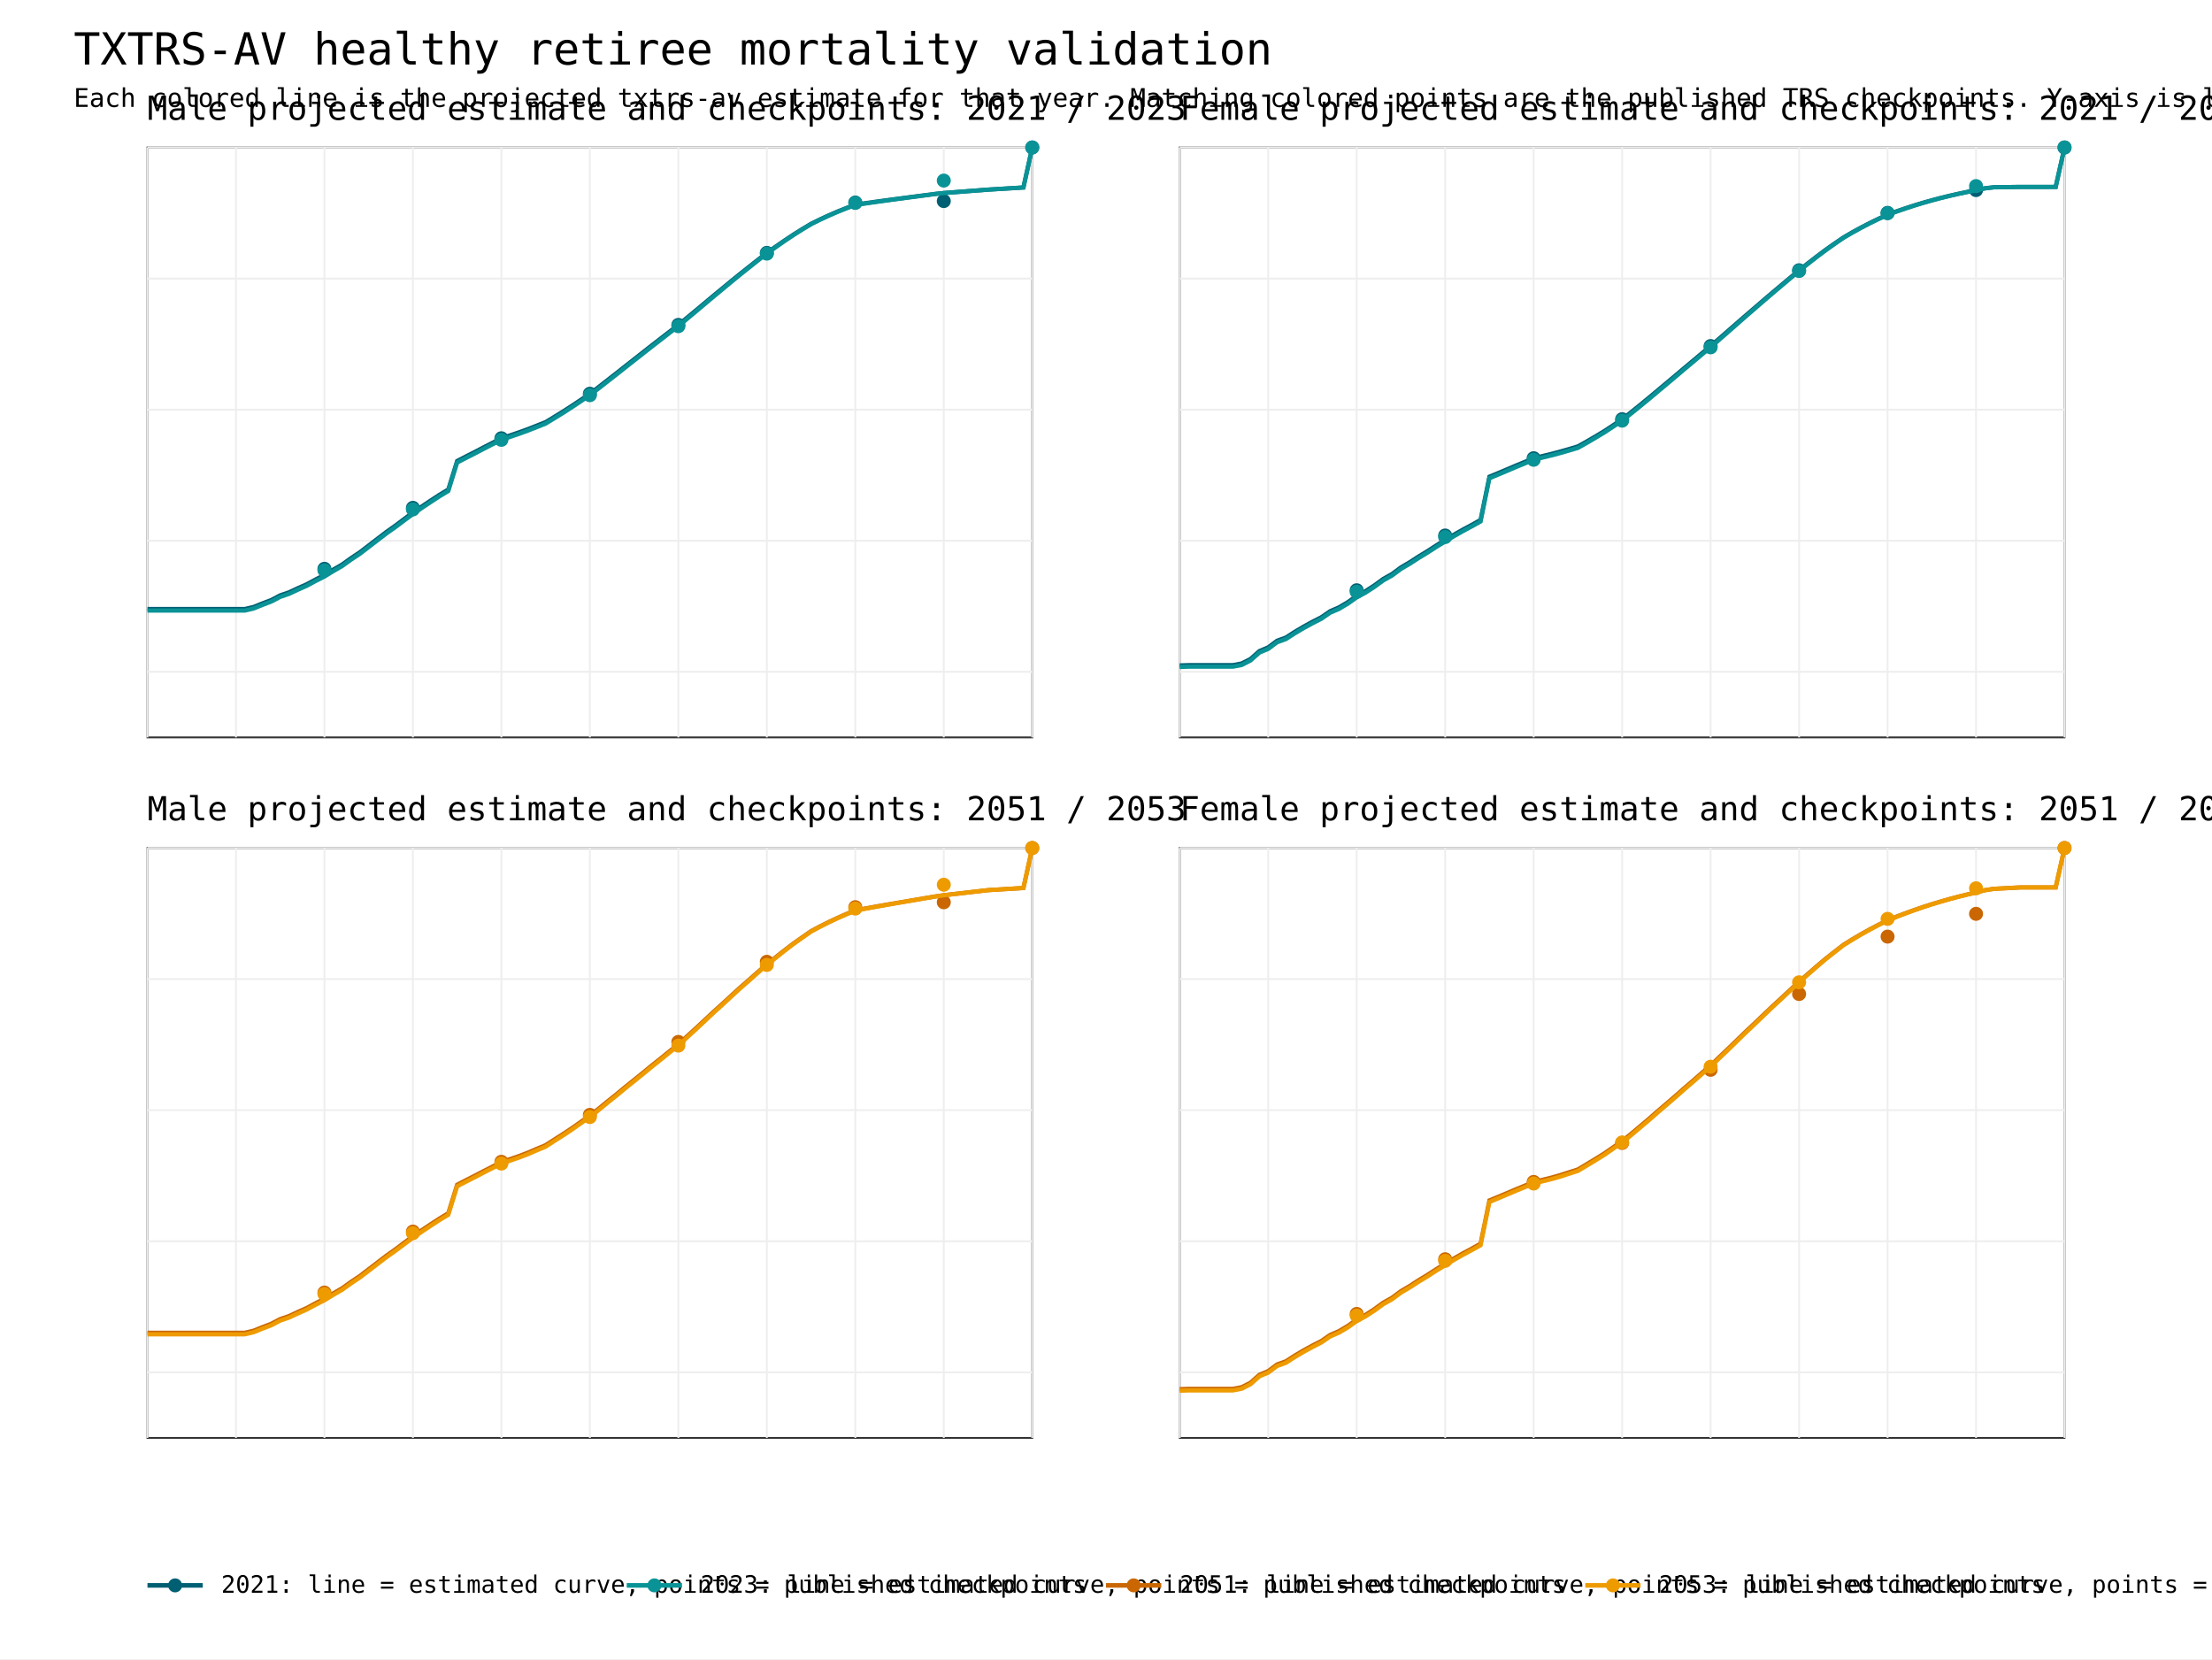
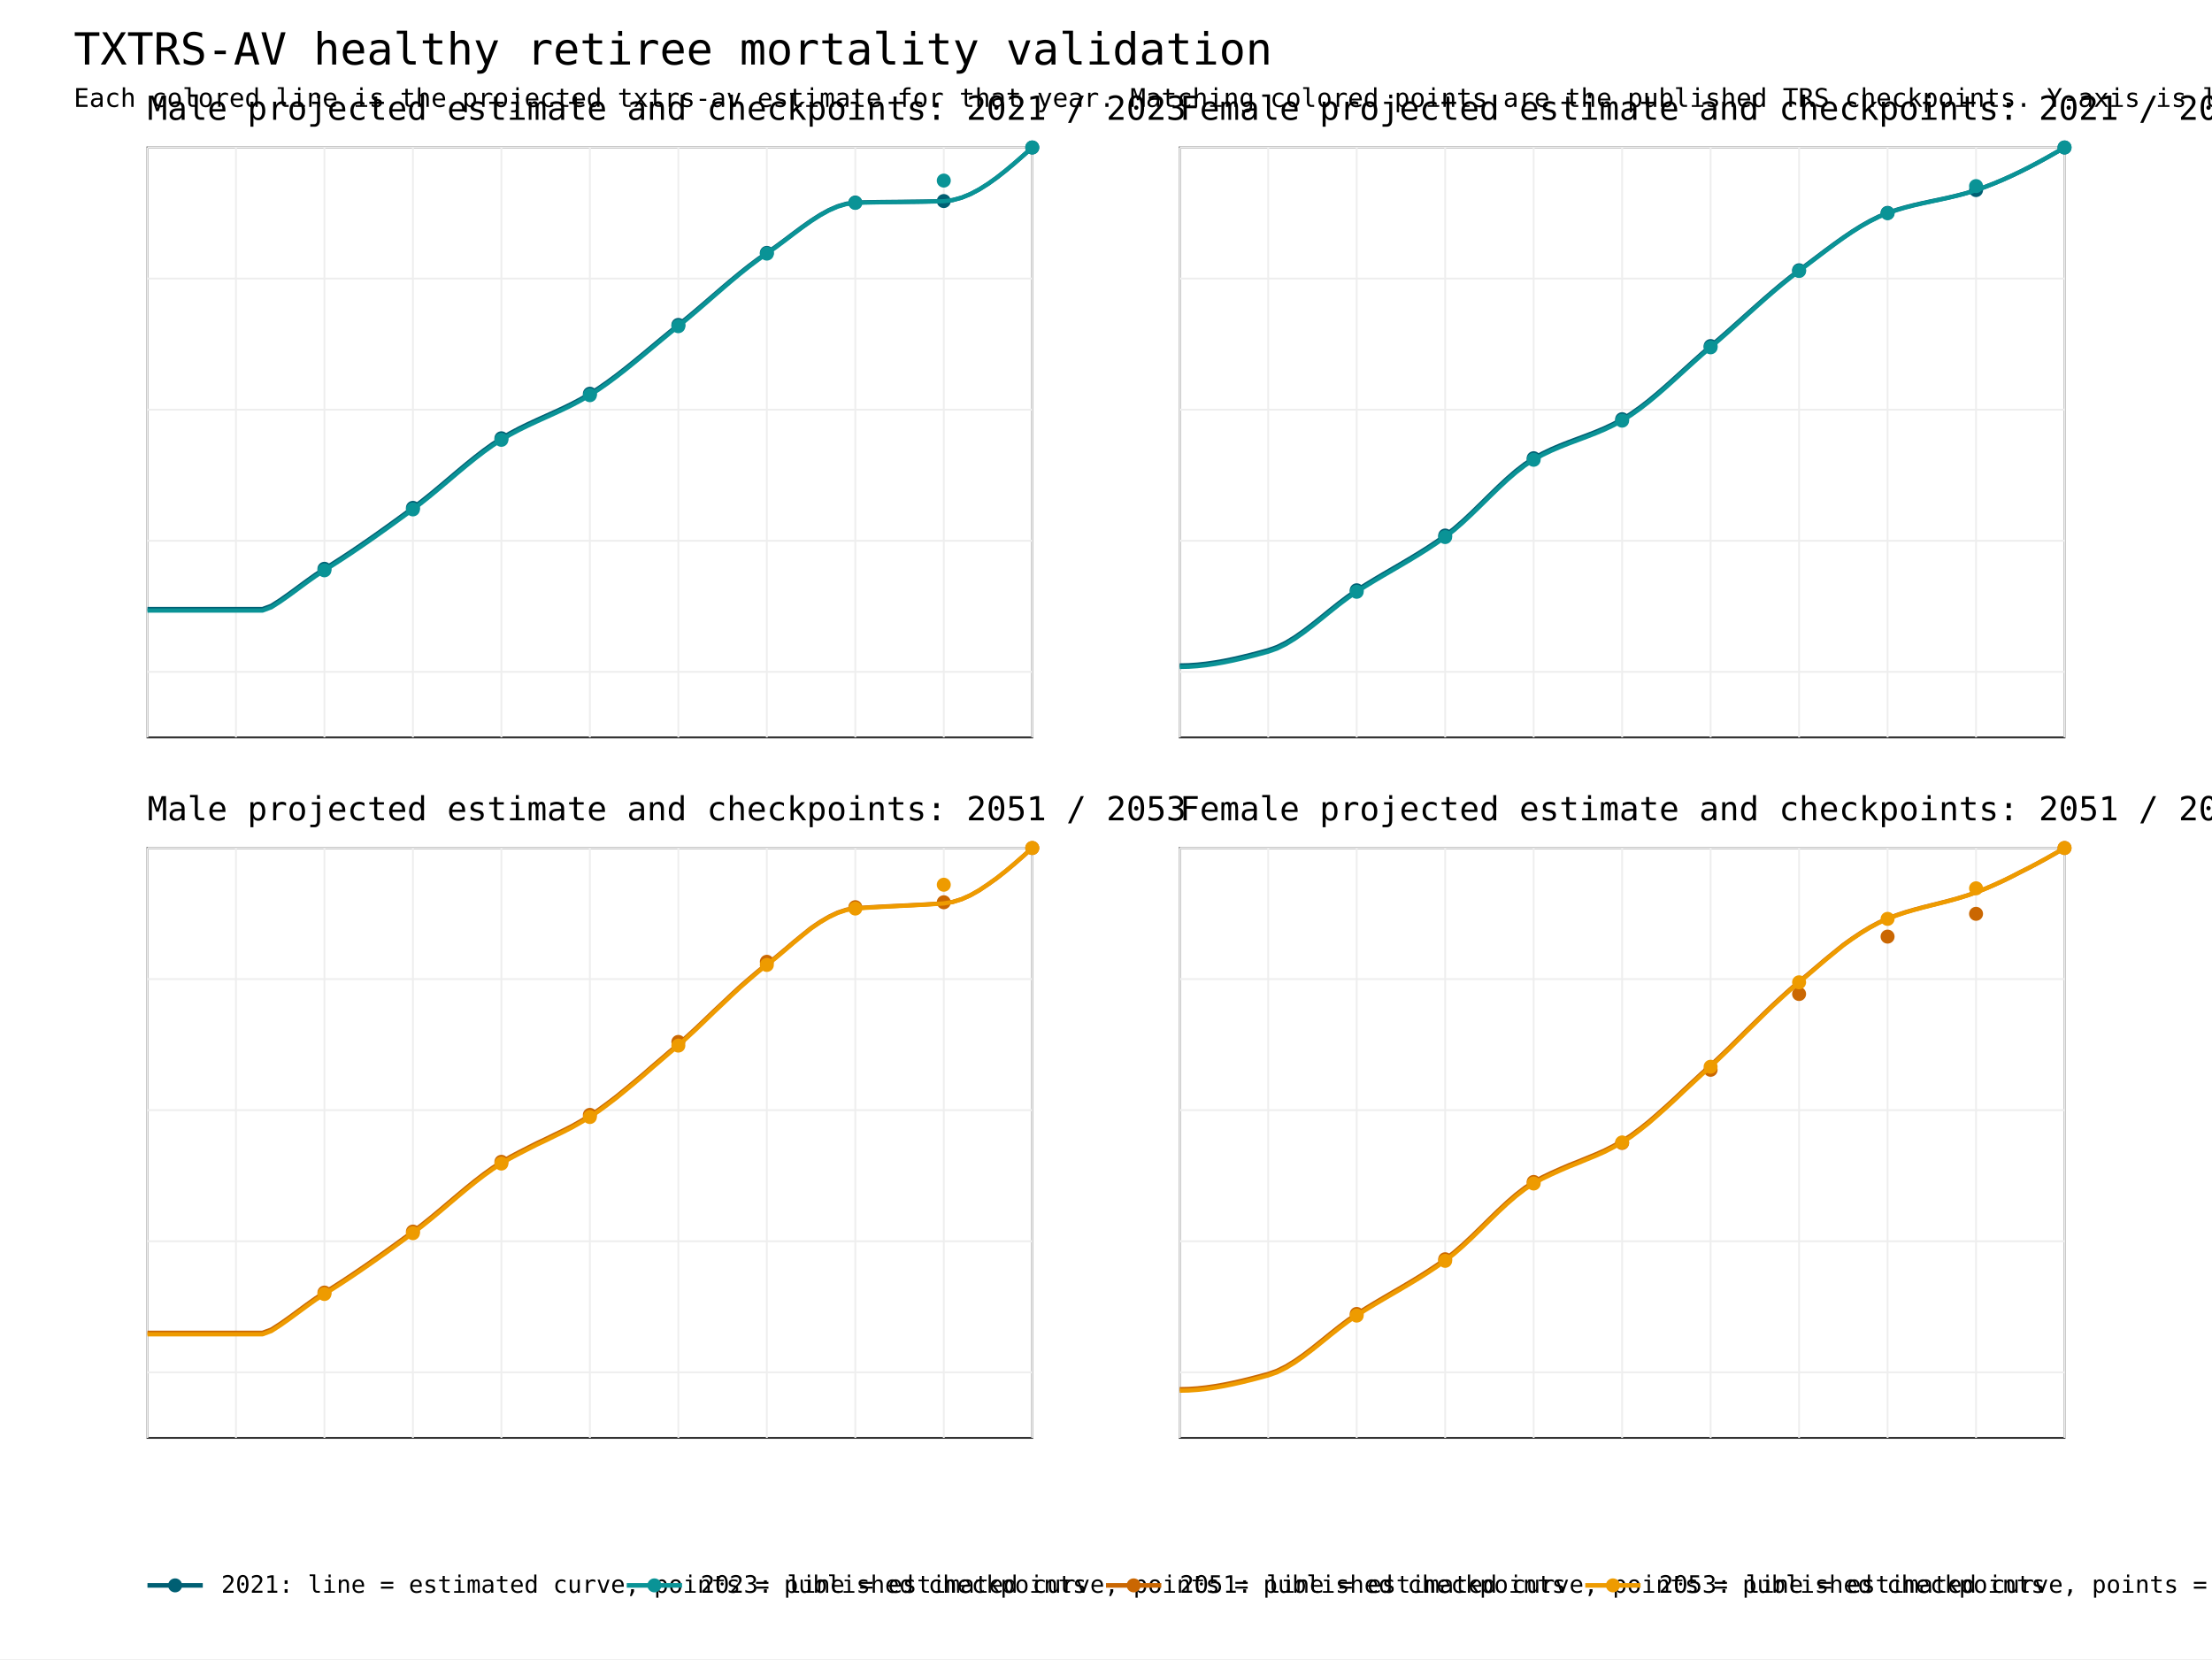
<svg xmlns="http://www.w3.org/2000/svg" width="1200" height="900" viewBox="0 0 1200 900">
  <rect x="0" y="0" width="1200" height="900" fill="white" />
  <text x="40" y="35" font-size="24" font-family="monospace">TXTRS-AV healthy retiree mortality validation</text>
  <text x="40" y="58" font-size="14" font-family="monospace">Each colored line is the projected txtrs-av estimate for that year. Matching colored points are the published TRS checkpoints. Y-axis is log10(qx).</text>
  <rect x="80" y="80" width="480" height="320" fill="none" stroke="#333" stroke-width="1" />
  <text x="80" y="65" font-size="18" font-family="monospace">Male projected estimate and checkpoints: 2021 / 2023</text>
  <line x1="80.00" y1="80" x2="80.00" y2="400" stroke="#eee" stroke-width="1" />
  <line x1="128.00" y1="80" x2="128.00" y2="400" stroke="#eee" stroke-width="1" />
  <line x1="176.00" y1="80" x2="176.00" y2="400" stroke="#eee" stroke-width="1" />
  <line x1="224.00" y1="80" x2="224.00" y2="400" stroke="#eee" stroke-width="1" />
  <line x1="272.00" y1="80" x2="272.00" y2="400" stroke="#eee" stroke-width="1" />
  <line x1="320.00" y1="80" x2="320.00" y2="400" stroke="#eee" stroke-width="1" />
  <line x1="368.00" y1="80" x2="368.00" y2="400" stroke="#eee" stroke-width="1" />
  <line x1="416.00" y1="80" x2="416.00" y2="400" stroke="#eee" stroke-width="1" />
  <line x1="464.00" y1="80" x2="464.00" y2="400" stroke="#eee" stroke-width="1" />
  <line x1="512.00" y1="80" x2="512.00" y2="400" stroke="#eee" stroke-width="1" />
  <line x1="560.00" y1="80" x2="560.00" y2="400" stroke="#eee" stroke-width="1" />
  <line x1="80" y1="364.44" x2="560" y2="364.44" stroke="#eee" stroke-width="1" />
  <line x1="80" y1="293.33" x2="560" y2="293.33" stroke="#eee" stroke-width="1" />
  <line x1="80" y1="222.22" x2="560" y2="222.22" stroke="#eee" stroke-width="1" />
  <line x1="80" y1="151.11" x2="560" y2="151.11" stroke="#eee" stroke-width="1" />
  <line x1="80" y1="80.00" x2="560" y2="80.00" stroke="#eee" stroke-width="1" />
-   <polyline fill="none" stroke="#005f73" stroke-width="2.3" points="80.00,330.37 84.80,330.37 89.60,330.37 94.40,330.37 99.20,330.37 104.00,330.37 108.80,330.37 113.60,330.37 118.40,330.37 123.20,330.37 128.00,330.37 132.80,330.37 137.60,329.24 142.40,327.30 147.20,325.47 152.00,322.95 156.80,321.31 161.60,319.06 166.40,316.94 171.20,314.35 176.00,311.93 180.80,308.99 185.60,306.23 190.40,302.78 195.20,299.59 200.00,295.92 204.80,292.24 209.60,288.57 214.40,285.18 219.20,281.57 224.00,278.03 228.80,274.74 233.60,271.54 238.40,268.42 243.20,265.52 248.00,250.07 252.80,247.59 257.60,245.16 262.40,242.64 267.20,240.19 272.00,237.75 276.80,236.14 281.60,234.50 286.40,232.76 291.20,230.88 296.00,228.98 300.80,226.07 305.60,223.12 310.40,220.03 315.20,216.83 320.00,213.59 324.80,209.91 329.60,206.17 334.40,202.43 339.20,198.64 344.00,194.88 348.80,191.11 353.60,187.35 358.40,183.64 363.20,179.93 368.00,176.26 372.80,172.27 377.60,168.30 382.40,164.28 387.20,160.27 392.00,156.32 396.80,152.37 401.60,148.47 406.40,144.67 411.20,140.89 416.00,137.18 420.80,133.77 425.60,130.45 430.40,127.26 435.20,124.27 440.00,121.39 444.80,119.02 449.60,116.80 454.40,114.73 459.20,112.81 464.00,111.03 468.80,110.32 473.60,109.63 478.40,108.97 483.20,108.32 488.00,107.69 492.80,107.06 497.60,106.44 502.40,105.82 507.20,105.19 512.00,104.68 516.80,104.32 521.60,103.96 526.40,103.59 531.20,103.23 536.00,102.87 540.80,102.58 545.60,102.29 550.40,101.99 555.20,101.70 560.00,80.00" />
+   <polyline fill="none" stroke="#005f73" stroke-width="2.3" points="80.00,330.37 84.80,330.37 89.60,330.37 94.40,330.37 99.20,330.37 104.00,330.37 108.80,330.37 113.60,330.37 118.40,330.37 123.20,330.37 128.00,330.37 132.80,330.37 137.60,330.37 142.40,330.37 147.20,328.60 152.00,325.52 156.80,322.15 161.60,318.62 166.40,315.09 171.20,311.68 176.00,308.55 180.80,305.55 185.60,302.47 190.40,299.30 195.20,296.05 200.00,292.74 204.80,289.37 209.60,285.96 214.40,282.50 219.20,279.01 224.00,275.49 228.80,271.84 233.60,268.00 238.40,264.01 243.20,259.96 248.00,255.90 252.80,251.89 257.60,248.01 262.40,244.31 267.20,240.87 272.00,237.75 276.80,234.95 281.60,232.40 286.40,230.05 291.20,227.82 296.00,225.65 300.80,223.49 305.60,221.27 310.40,218.92 315.20,216.38 320.00,213.59 324.80,210.52 329.60,207.18 334.40,203.62 339.20,199.90 344.00,196.04 348.80,192.09 353.60,188.09 358.40,184.09 363.20,180.14 368.00,176.26 372.80,172.36 377.60,168.34 382.40,164.23 387.20,160.09 392.00,155.97 396.80,151.90 401.60,147.94 406.40,144.14 411.20,140.54 416.00,137.18 420.80,133.83 425.60,130.28 430.40,126.66 435.20,123.09 440.00,119.71 444.80,116.63 449.60,113.98 454.40,111.89 459.20,110.48 464.00,109.88 468.80,109.74 473.60,109.64 478.40,109.57 483.20,109.52 488.00,109.48 492.80,109.43 497.60,109.38 502.40,109.31 507.20,109.21 512.00,109.07 516.80,108.52 521.60,107.23 526.40,105.29 531.20,102.76 536.00,99.74 540.80,96.31 545.60,92.53 550.40,88.50 555.20,84.30 560.00,80.00" />
  <circle cx="176.00" cy="308.55" r="3.8" fill="#005f73" />
  <circle cx="224.00" cy="275.49" r="3.8" fill="#005f73" />
  <circle cx="272.00" cy="237.75" r="3.8" fill="#005f73" />
  <circle cx="320.00" cy="213.59" r="3.8" fill="#005f73" />
  <circle cx="368.00" cy="176.26" r="3.8" fill="#005f73" />
  <circle cx="416.00" cy="137.18" r="3.8" fill="#005f73" />
  <circle cx="464.00" cy="109.88" r="3.8" fill="#005f73" />
  <circle cx="512.00" cy="109.07" r="3.8" fill="#005f73" />
  <circle cx="560.00" cy="80.00" r="3.8" fill="#005f73" />
-   <polyline fill="none" stroke="#0a9396" stroke-width="2.3" points="80.00,331.21 84.80,331.21 89.60,331.21 94.40,331.21 99.20,331.21 104.00,331.21 108.80,331.21 113.60,331.21 118.40,331.21 123.20,331.21 128.00,331.21 132.80,331.21 137.60,330.08 142.40,328.14 147.20,326.31 152.00,323.79 156.80,322.15 161.60,319.90 166.40,317.78 171.20,315.19 176.00,312.77 180.80,309.83 185.60,307.07 190.40,303.62 195.20,300.43 200.00,296.76 204.80,293.08 209.60,289.40 214.40,286.02 219.20,282.41 224.00,278.87 228.80,275.58 233.60,272.38 238.40,269.25 243.20,266.36 248.00,250.91 252.80,248.43 257.60,246.00 262.40,243.48 267.20,241.03 272.00,238.59 276.80,236.98 281.60,235.34 286.40,233.59 291.20,231.70 296.00,229.79 300.80,226.87 305.60,223.92 310.40,220.82 315.20,217.61 320.00,214.37 324.80,210.68 329.60,206.92 334.40,203.18 339.20,199.38 344.00,195.60 348.80,191.83 353.60,188.06 358.40,184.34 363.20,180.62 368.00,176.95 372.80,172.92 377.60,168.92 382.40,164.88 387.20,160.84 392.00,156.86 396.80,152.88 401.60,148.95 406.40,145.12 411.20,141.31 416.00,137.57 420.80,134.14 425.60,130.78 430.40,127.57 435.20,124.54 440.00,121.64 444.80,119.25 449.60,117.02 454.40,114.94 459.20,113.01 464.00,111.21 468.80,110.49 473.60,109.80 478.40,109.12 483.20,108.46 488.00,107.81 492.80,107.17 497.60,106.54 502.40,105.90 507.20,105.26 512.00,104.74 516.80,104.37 521.60,103.99 526.40,103.62 531.20,103.25 536.00,102.87 540.80,102.58 545.60,102.29 550.40,101.99 555.20,101.70 560.00,80.00" />
+   <polyline fill="none" stroke="#0a9396" stroke-width="2.3" points="80.00,331.21 84.80,331.21 89.60,331.21 94.40,331.21 99.20,331.21 104.00,331.21 108.80,331.21 113.60,331.21 118.40,331.21 123.20,331.21 128.00,331.21 132.80,331.21 137.60,331.21 142.40,331.21 147.20,329.44 152.00,326.36 156.80,322.99 161.60,319.46 166.40,315.92 171.20,312.52 176.00,309.39 180.80,306.39 185.60,303.31 190.40,300.14 195.20,296.89 200.00,293.58 204.80,290.21 209.60,286.80 214.40,283.34 219.20,279.85 224.00,276.33 228.80,272.68 233.60,268.84 238.40,264.85 243.20,260.80 248.00,256.73 252.80,252.73 257.60,248.85 262.40,245.15 267.20,241.71 272.00,238.59 276.80,235.79 281.60,233.24 286.40,230.88 291.20,228.64 296.00,226.47 300.80,224.29 305.60,222.06 310.40,219.71 315.20,217.16 320.00,214.37 324.80,211.28 329.60,207.93 334.40,204.37 339.20,200.63 344.00,196.76 348.80,192.81 353.60,188.80 358.40,184.80 363.20,180.83 368.00,176.95 372.80,173.02 377.60,168.97 382.40,164.83 387.20,160.66 392.00,156.51 396.80,152.41 401.60,148.42 406.40,144.59 411.20,140.96 416.00,137.57 420.80,134.19 425.60,130.61 430.40,126.96 435.20,123.37 440.00,119.95 444.80,116.86 449.60,114.20 454.40,112.10 459.20,110.68 464.00,110.06 468.80,109.91 473.60,109.80 478.40,109.72 483.20,109.66 488.00,109.60 492.80,109.54 497.60,109.48 502.40,109.39 507.20,109.28 512.00,109.14 516.80,108.57 521.60,107.27 526.40,105.31 531.20,102.78 536.00,99.74 540.80,96.31 545.60,92.53 550.40,88.50 555.20,84.30 560.00,80.00" />
  <circle cx="176.00" cy="309.37" r="3.8" fill="#0a9396" />
  <circle cx="224.00" cy="276.33" r="3.8" fill="#0a9396" />
  <circle cx="272.00" cy="238.59" r="3.8" fill="#0a9396" />
  <circle cx="320.00" cy="214.37" r="3.8" fill="#0a9396" />
  <circle cx="368.00" cy="176.95" r="3.8" fill="#0a9396" />
  <circle cx="416.00" cy="137.57" r="3.8" fill="#0a9396" />
  <circle cx="464.00" cy="110.06" r="3.8" fill="#0a9396" />
  <circle cx="512.00" cy="97.96" r="3.8" fill="#0a9396" />
  <circle cx="560.00" cy="80.00" r="3.8" fill="#0a9396" />
  <rect x="80" y="460" width="480" height="320" fill="none" stroke="#333" stroke-width="1" />
  <text x="80" y="445" font-size="18" font-family="monospace">Male projected estimate and checkpoints: 2051 / 2053</text>
  <line x1="80.00" y1="460" x2="80.00" y2="780" stroke="#eee" stroke-width="1" />
  <line x1="128.00" y1="460" x2="128.00" y2="780" stroke="#eee" stroke-width="1" />
  <line x1="176.00" y1="460" x2="176.00" y2="780" stroke="#eee" stroke-width="1" />
  <line x1="224.00" y1="460" x2="224.00" y2="780" stroke="#eee" stroke-width="1" />
  <line x1="272.00" y1="460" x2="272.00" y2="780" stroke="#eee" stroke-width="1" />
  <line x1="320.00" y1="460" x2="320.00" y2="780" stroke="#eee" stroke-width="1" />
  <line x1="368.00" y1="460" x2="368.00" y2="780" stroke="#eee" stroke-width="1" />
  <line x1="416.00" y1="460" x2="416.00" y2="780" stroke="#eee" stroke-width="1" />
  <line x1="464.00" y1="460" x2="464.00" y2="780" stroke="#eee" stroke-width="1" />
  <line x1="512.00" y1="460" x2="512.00" y2="780" stroke="#eee" stroke-width="1" />
  <line x1="560.00" y1="460" x2="560.00" y2="780" stroke="#eee" stroke-width="1" />
  <line x1="80" y1="744.44" x2="560" y2="744.44" stroke="#eee" stroke-width="1" />
  <line x1="80" y1="673.33" x2="560" y2="673.33" stroke="#eee" stroke-width="1" />
  <line x1="80" y1="602.22" x2="560" y2="602.22" stroke="#eee" stroke-width="1" />
  <line x1="80" y1="531.11" x2="560" y2="531.11" stroke="#eee" stroke-width="1" />
  <line x1="80" y1="460.00" x2="560" y2="460.00" stroke="#eee" stroke-width="1" />
-   <polyline fill="none" stroke="#ca6702" stroke-width="2.3" points="80.00,722.97 84.80,722.97 89.60,722.97 94.40,722.97 99.20,722.97 104.00,722.97 108.80,722.97 113.60,722.97 118.40,722.97 123.20,722.97 128.00,722.97 132.80,722.97 137.60,721.83 142.40,719.90 147.20,718.06 152.00,715.54 156.80,713.90 161.60,711.65 166.40,709.53 171.20,706.94 176.00,704.52 180.80,701.58 185.60,698.82 190.40,695.37 195.20,692.18 200.00,688.51 204.80,684.83 209.60,681.16 214.40,677.77 219.20,674.17 224.00,670.62 228.80,667.33 233.60,664.13 238.40,661.01 243.20,658.11 248.00,642.67 252.80,640.18 257.60,637.75 262.40,635.24 267.20,632.79 272.00,630.34 276.80,628.74 281.60,627.10 286.40,625.26 291.20,623.19 296.00,621.19 300.80,618.10 305.60,615.06 310.40,611.87 315.20,608.49 320.00,605.15 324.80,601.38 329.60,597.45 334.40,593.62 339.20,589.64 344.00,585.78 348.80,581.92 353.60,577.97 358.40,574.17 363.20,570.27 368.00,566.51 372.80,562.05 377.60,557.70 382.40,553.22 387.20,548.74 392.00,544.42 396.80,540.00 401.60,535.63 406.40,531.45 411.20,527.21 416.00,523.04 420.80,519.25 425.60,515.46 430.40,511.81 435.20,508.44 440.00,505.10 444.80,502.54 449.60,500.14 454.40,497.89 459.20,495.78 464.00,493.81 468.80,492.92 473.60,492.05 478.40,491.19 483.20,490.36 488.00,489.54 492.80,488.73 497.60,487.92 502.40,487.11 507.20,486.30 512.00,485.60 516.80,485.06 521.60,484.51 526.40,483.96 531.20,483.42 536.00,482.87 540.80,482.58 545.60,482.29 550.40,481.99 555.20,481.70 560.00,460.00" />
+   <polyline fill="none" stroke="#ca6702" stroke-width="2.3" points="80.00,722.97 84.80,722.97 89.60,722.97 94.40,722.97 99.20,722.97 104.00,722.97 108.80,722.97 113.60,722.97 118.40,722.97 123.20,722.97 128.00,722.97 132.80,722.97 137.60,722.97 142.40,722.97 147.20,721.20 152.00,718.12 156.80,714.74 161.60,711.22 166.40,707.68 171.20,704.27 176.00,701.14 180.80,698.15 185.60,695.06 190.40,691.89 195.20,688.64 200.00,685.33 204.80,681.97 209.60,678.55 214.40,675.09 219.20,671.60 224.00,668.08 228.80,664.44 233.60,660.59 238.40,656.61 243.20,652.55 248.00,648.49 252.80,644.48 257.60,640.60 262.40,636.91 267.20,633.47 272.00,630.34 276.80,627.54 281.60,625.00 286.40,622.55 291.20,620.13 296.00,617.87 300.80,615.52 305.60,613.20 310.40,610.76 315.20,608.04 320.00,605.15 324.80,601.98 329.60,598.46 334.40,594.81 339.20,590.89 344.00,586.94 348.80,582.90 353.60,578.71 358.40,574.62 363.20,570.48 368.00,566.51 372.80,562.14 377.60,557.74 382.40,553.17 387.20,548.56 392.00,544.06 396.80,539.53 401.60,535.10 406.40,530.93 411.20,526.86 416.00,523.04 420.80,519.31 425.60,515.29 430.40,511.21 435.20,507.27 440.00,503.42 444.80,500.15 449.60,497.32 454.40,495.04 459.20,493.45 464.00,492.66 468.80,492.34 473.60,492.06 478.40,491.80 483.20,491.56 488.00,491.33 492.80,491.10 497.60,490.86 502.40,490.61 507.20,490.32 512.00,490.00 516.80,489.26 521.60,487.79 526.40,485.66 531.20,482.95 536.00,479.74 540.80,476.31 545.60,472.53 550.40,468.50 555.20,464.30 560.00,460.00" />
  <circle cx="176.00" cy="701.17" r="3.8" fill="#ca6702" />
  <circle cx="224.00" cy="668.09" r="3.8" fill="#ca6702" />
  <circle cx="272.00" cy="630.24" r="3.8" fill="#ca6702" />
  <circle cx="320.00" cy="604.78" r="3.8" fill="#ca6702" />
  <circle cx="368.00" cy="565.20" r="3.8" fill="#ca6702" />
  <circle cx="416.00" cy="521.73" r="3.8" fill="#ca6702" />
  <circle cx="464.00" cy="492.10" r="3.8" fill="#ca6702" />
  <circle cx="512.00" cy="489.44" r="3.8" fill="#ca6702" />
  <circle cx="560.00" cy="460.00" r="3.8" fill="#ca6702" />
-   <polyline fill="none" stroke="#ee9b00" stroke-width="2.3" points="80.00,723.80 84.80,723.80 89.60,723.80 94.40,723.80 99.20,723.80 104.00,723.80 108.80,723.80 113.60,723.80 118.40,723.80 123.20,723.80 128.00,723.80 132.80,723.80 137.60,722.67 142.40,720.74 147.20,718.90 152.00,716.38 156.80,714.74 161.60,712.49 166.40,710.37 171.20,707.78 176.00,705.36 180.80,702.42 185.60,699.66 190.40,696.21 195.20,693.02 200.00,689.35 204.80,685.67 209.60,682.00 214.40,678.61 219.20,675.01 224.00,671.46 228.80,668.17 233.60,664.97 238.40,661.85 243.20,658.95 248.00,643.51 252.80,641.02 257.60,638.59 262.40,636.08 267.20,633.63 272.00,631.18 276.80,629.58 281.60,627.94 286.40,626.09 291.20,624.01 296.00,622.01 300.80,618.90 305.60,615.85 310.40,612.66 315.20,609.27 320.00,605.93 324.80,602.14 329.60,598.20 334.40,594.36 339.20,590.38 344.00,586.51 348.80,582.64 353.60,578.68 358.40,574.87 363.20,570.96 368.00,567.19 372.80,562.70 377.60,558.33 382.40,553.81 387.20,549.31 392.00,544.96 396.80,540.51 401.60,536.11 406.40,531.91 411.20,527.63 416.00,523.43 420.80,519.62 425.60,515.80 430.40,512.12 435.20,508.72 440.00,505.35 444.80,502.78 449.60,500.36 454.40,498.10 459.20,495.98 464.00,494.00 468.80,493.09 473.60,492.21 478.40,491.34 483.20,490.50 488.00,489.66 492.80,488.84 497.60,488.02 502.40,487.20 507.20,486.37 512.00,485.67 516.80,485.11 521.60,484.55 526.40,483.99 531.20,483.43 536.00,482.87 540.80,482.58 545.60,482.29 550.40,481.99 555.20,481.70 560.00,460.00" />
+   <polyline fill="none" stroke="#ee9b00" stroke-width="2.3" points="80.00,723.80 84.80,723.80 89.60,723.80 94.40,723.80 99.20,723.80 104.00,723.80 108.80,723.80 113.60,723.80 118.40,723.80 123.20,723.80 128.00,723.80 132.80,723.80 137.60,723.80 142.40,723.80 147.20,722.04 152.00,718.96 156.80,715.58 161.60,712.06 166.40,708.52 171.20,705.11 176.00,701.98 180.80,698.99 185.60,695.90 190.40,692.73 195.20,689.48 200.00,686.17 204.80,682.81 209.60,679.39 214.40,675.93 219.20,672.44 224.00,668.92 228.80,665.28 233.60,661.43 238.40,657.45 243.20,653.39 248.00,649.33 252.80,645.32 257.60,641.44 262.40,637.75 267.20,634.30 272.00,631.18 276.80,628.38 281.60,625.84 286.40,623.38 291.20,620.95 296.00,618.69 300.80,616.32 305.60,614.00 310.40,611.55 315.20,608.81 320.00,605.93 324.80,602.75 329.60,599.21 334.40,595.56 339.20,591.63 344.00,587.67 348.80,583.62 353.60,579.42 358.40,575.32 363.20,571.17 368.00,567.19 372.80,562.80 377.60,558.37 382.40,553.77 387.20,549.13 392.00,544.60 396.80,540.04 401.60,535.58 406.40,531.38 411.20,527.28 416.00,523.43 420.80,519.68 425.60,515.63 430.40,511.51 435.20,507.55 440.00,503.67 444.80,500.39 449.60,497.54 454.40,495.25 459.20,493.65 464.00,492.85 468.80,492.51 473.60,492.22 478.40,491.95 483.20,491.70 488.00,491.45 492.80,491.21 497.60,490.96 502.40,490.69 507.20,490.40 512.00,490.06 516.80,489.31 521.60,487.83 526.40,485.68 531.20,482.96 536.00,479.74 540.80,476.31 545.60,472.53 550.40,468.50 555.20,464.30 560.00,460.00" />
  <circle cx="176.00" cy="701.94" r="3.8" fill="#ee9b00" />
  <circle cx="224.00" cy="668.94" r="3.8" fill="#ee9b00" />
  <circle cx="272.00" cy="631.18" r="3.8" fill="#ee9b00" />
  <circle cx="320.00" cy="605.93" r="3.8" fill="#ee9b00" />
  <circle cx="368.00" cy="567.19" r="3.8" fill="#ee9b00" />
  <circle cx="416.00" cy="523.43" r="3.8" fill="#ee9b00" />
  <circle cx="464.00" cy="492.85" r="3.8" fill="#ee9b00" />
  <circle cx="512.00" cy="479.93" r="3.8" fill="#ee9b00" />
  <circle cx="560.00" cy="460.00" r="3.8" fill="#ee9b00" />
  <rect x="640" y="80" width="480" height="320" fill="none" stroke="#333" stroke-width="1" />
  <text x="640" y="65" font-size="18" font-family="monospace">Female projected estimate and checkpoints: 2021 / 2023</text>
  <line x1="640.00" y1="80" x2="640.00" y2="400" stroke="#eee" stroke-width="1" />
  <line x1="688.00" y1="80" x2="688.00" y2="400" stroke="#eee" stroke-width="1" />
  <line x1="736.00" y1="80" x2="736.00" y2="400" stroke="#eee" stroke-width="1" />
  <line x1="784.00" y1="80" x2="784.00" y2="400" stroke="#eee" stroke-width="1" />
  <line x1="832.00" y1="80" x2="832.00" y2="400" stroke="#eee" stroke-width="1" />
  <line x1="880.00" y1="80" x2="880.00" y2="400" stroke="#eee" stroke-width="1" />
  <line x1="928.00" y1="80" x2="928.00" y2="400" stroke="#eee" stroke-width="1" />
  <line x1="976.00" y1="80" x2="976.00" y2="400" stroke="#eee" stroke-width="1" />
  <line x1="1024.00" y1="80" x2="1024.00" y2="400" stroke="#eee" stroke-width="1" />
  <line x1="1072.00" y1="80" x2="1072.00" y2="400" stroke="#eee" stroke-width="1" />
  <line x1="1120.00" y1="80" x2="1120.00" y2="400" stroke="#eee" stroke-width="1" />
  <line x1="640" y1="364.44" x2="1120" y2="364.44" stroke="#eee" stroke-width="1" />
  <line x1="640" y1="293.33" x2="1120" y2="293.33" stroke="#eee" stroke-width="1" />
  <line x1="640" y1="222.22" x2="1120" y2="222.22" stroke="#eee" stroke-width="1" />
  <line x1="640" y1="151.11" x2="1120" y2="151.11" stroke="#eee" stroke-width="1" />
  <line x1="640" y1="80.00" x2="1120" y2="80.00" stroke="#eee" stroke-width="1" />
-   <polyline fill="none" stroke="#005f73" stroke-width="2.3" points="640.00,360.96 644.80,360.81 649.60,360.81 654.40,360.81 659.20,360.81 664.00,360.81 668.80,360.81 673.60,359.90 678.40,357.46 683.20,353.19 688.00,351.16 692.80,347.58 697.60,345.84 702.40,342.75 707.20,339.91 712.00,337.28 716.80,334.84 721.60,331.55 726.40,329.47 731.20,326.63 736.00,323.22 740.80,320.65 745.60,317.54 750.40,314.04 755.20,311.35 760.00,307.80 764.80,304.97 769.60,301.87 774.40,298.96 779.20,295.85 784.00,292.92 788.80,290.01 793.60,287.29 798.40,284.73 803.20,282.05 808.00,258.59 812.80,256.60 817.60,254.58 822.40,252.54 827.20,250.56 832.00,248.57 836.80,247.39 841.60,246.22 846.40,244.95 851.20,243.59 856.00,242.15 860.80,239.48 865.60,236.68 870.40,233.79 875.20,230.65 880.00,227.41 884.80,223.65 889.60,219.78 894.40,215.84 899.20,211.83 904.00,207.82 908.80,203.80 913.60,199.74 918.40,195.73 923.20,191.70 928.00,187.73 932.80,183.53 937.60,179.37 942.40,175.18 947.20,171.00 952.00,166.88 956.80,162.75 961.60,158.66 966.40,154.63 971.20,150.61 976.00,146.61 980.80,142.81 985.60,139.09 990.40,135.50 995.20,132.11 1000.00,128.84 1004.80,126.04 1009.60,123.41 1014.40,120.93 1019.20,118.60 1024.00,116.41 1028.80,114.65 1033.60,113.00 1038.40,111.44 1043.20,109.98 1048.00,108.63 1052.80,107.36 1057.60,106.19 1062.40,105.11 1067.20,104.10 1072.00,103.17 1076.80,102.14 1081.60,101.58 1086.40,101.52 1091.20,101.45 1096.00,101.39 1100.80,101.39 1105.60,101.39 1110.40,101.39 1115.20,101.39 1120.00,80.00" />
+   <polyline fill="none" stroke="#005f73" stroke-width="2.3" points="640.00,360.96 644.80,360.85 649.60,360.52 654.40,360.00 659.20,359.31 664.00,358.47 668.80,357.49 673.60,356.40 678.40,355.23 683.20,353.98 688.00,352.67 692.80,350.97 697.60,348.60 702.40,345.67 707.20,342.32 712.00,338.66 716.80,334.83 721.60,330.94 726.40,327.12 731.20,323.50 736.00,320.20 740.80,317.17 745.60,314.25 750.40,311.41 755.20,308.62 760.00,305.82 764.80,302.98 769.60,300.07 774.40,297.05 779.20,293.87 784.00,290.50 788.80,286.77 793.60,282.59 798.40,278.11 803.20,273.43 808.00,268.70 812.80,264.04 817.60,259.57 822.40,255.42 827.20,251.71 832.00,248.57 836.80,245.95 841.60,243.65 846.40,241.60 851.20,239.72 856.00,237.92 860.80,236.13 865.60,234.26 870.40,232.24 875.20,229.98 880.00,227.41 884.80,224.43 889.60,221.04 894.40,217.33 899.20,213.34 904.00,209.17 908.80,204.86 913.60,200.50 918.40,196.14 923.20,191.86 928.00,187.73 932.80,183.63 937.60,179.42 942.40,175.14 947.20,170.84 952.00,166.55 956.80,162.31 961.60,158.16 966.40,154.13 971.20,150.27 976.00,146.61 980.80,143.03 985.60,139.40 990.40,135.79 995.20,132.25 1000.00,128.83 1004.80,125.58 1009.60,122.57 1014.40,119.85 1019.20,117.46 1024.00,115.48 1028.80,113.84 1033.60,112.44 1038.40,111.22 1043.20,110.12 1048.00,109.10 1052.80,108.09 1057.60,107.04 1062.40,105.89 1067.20,104.60 1072.00,103.11 1076.80,101.42 1081.60,99.56 1086.40,97.55 1091.20,95.39 1096.00,93.10 1100.80,90.69 1105.60,88.16 1110.40,85.53 1115.20,82.81 1120.00,80.00" />
  <circle cx="736.00" cy="320.20" r="3.8" fill="#005f73" />
  <circle cx="784.00" cy="290.50" r="3.8" fill="#005f73" />
  <circle cx="832.00" cy="248.57" r="3.8" fill="#005f73" />
  <circle cx="880.00" cy="227.41" r="3.8" fill="#005f73" />
  <circle cx="928.00" cy="187.73" r="3.8" fill="#005f73" />
  <circle cx="976.00" cy="146.61" r="3.8" fill="#005f73" />
  <circle cx="1024.00" cy="115.48" r="3.8" fill="#005f73" />
  <circle cx="1072.00" cy="103.11" r="3.8" fill="#005f73" />
  <circle cx="1120.00" cy="80.00" r="3.8" fill="#005f73" />
-   <polyline fill="none" stroke="#0a9396" stroke-width="2.3" points="640.00,361.80 644.80,361.65 649.60,361.65 654.40,361.65 659.20,361.65 664.00,361.65 668.80,361.65 673.60,360.74 678.40,358.30 683.20,354.02 688.00,352.00 692.80,348.41 697.60,346.68 702.40,343.58 707.20,340.75 712.00,338.12 716.80,335.68 721.60,332.39 726.40,330.31 731.20,327.47 736.00,324.06 740.80,321.49 745.60,318.38 750.40,314.88 755.20,312.19 760.00,308.63 764.80,305.81 769.60,302.71 774.40,299.80 779.20,296.69 784.00,293.76 788.80,290.85 793.60,288.13 798.40,285.57 803.20,282.89 808.00,259.43 812.80,257.44 817.60,255.42 822.40,253.38 827.20,251.40 832.00,249.41 836.80,248.23 841.60,247.06 846.40,245.78 851.20,244.41 856.00,242.97 860.80,240.28 865.60,237.47 870.40,234.58 875.20,231.43 880.00,228.18 884.80,224.41 889.60,220.53 894.40,216.59 899.20,212.56 904.00,208.55 908.80,204.52 913.60,200.45 918.40,196.43 923.20,192.39 928.00,188.41 932.80,184.18 937.60,180.00 942.40,175.78 947.20,171.56 952.00,167.41 956.80,163.26 961.60,159.14 966.40,155.09 971.20,151.03 976.00,147.00 980.80,143.17 985.60,139.42 990.40,135.81 995.20,132.39 1000.00,129.09 1004.80,126.28 1009.60,123.63 1014.40,121.14 1019.20,118.79 1024.00,116.60 1028.80,114.83 1033.60,113.16 1038.40,111.59 1043.20,110.12 1048.00,108.75 1052.80,107.47 1057.60,106.29 1062.40,105.19 1067.20,104.18 1072.00,103.23 1076.80,102.19 1081.60,101.62 1086.40,101.54 1091.20,101.46 1096.00,101.39 1100.80,101.39 1105.60,101.39 1110.40,101.39 1115.20,101.39 1120.00,80.00" />
+   <polyline fill="none" stroke="#0a9396" stroke-width="2.3" points="640.00,361.80 644.80,361.69 649.60,361.36 654.40,360.84 659.20,360.15 664.00,359.31 668.80,358.33 673.60,357.24 678.40,356.07 683.20,354.82 688.00,353.51 692.80,351.81 697.60,349.44 702.40,346.51 707.20,343.16 712.00,339.50 716.80,335.67 721.60,331.78 726.40,327.96 731.20,324.34 736.00,321.04 740.80,318.01 745.60,315.09 750.40,312.25 755.20,309.46 760.00,306.66 764.80,303.82 769.60,300.91 774.40,297.89 779.20,294.71 784.00,291.34 788.80,287.60 793.60,283.43 798.40,278.94 803.20,274.27 808.00,269.54 812.80,264.88 817.60,260.41 822.40,256.26 827.20,252.55 832.00,249.41 836.80,246.79 841.60,244.49 846.40,242.44 851.20,240.54 856.00,238.74 860.80,236.93 865.60,235.06 870.40,233.03 875.20,230.76 880.00,228.18 884.80,225.19 889.60,221.79 894.40,218.07 899.20,214.08 904.00,209.89 908.80,205.58 913.60,201.21 918.40,196.85 923.20,192.55 928.00,188.41 932.80,184.28 937.60,180.05 942.40,175.74 947.20,171.41 952.00,167.09 956.80,162.82 961.60,158.64 966.40,154.58 971.20,150.69 976.00,147.00 980.80,143.39 985.60,139.74 990.40,136.10 995.20,132.53 1000.00,129.07 1004.80,125.82 1009.60,122.79 1014.40,120.06 1019.20,117.66 1024.00,115.66 1028.80,114.02 1033.60,112.60 1038.40,111.37 1043.20,110.26 1048.00,109.22 1052.80,108.20 1057.60,107.14 1062.40,105.98 1067.20,104.68 1072.00,103.17 1076.80,101.47 1081.60,99.59 1086.40,97.57 1091.20,95.40 1096.00,93.10 1100.80,90.69 1105.60,88.16 1110.40,85.53 1115.20,82.81 1120.00,80.00" />
  <circle cx="736.00" cy="321.02" r="3.8" fill="#0a9396" />
  <circle cx="784.00" cy="291.33" r="3.8" fill="#0a9396" />
  <circle cx="832.00" cy="249.41" r="3.8" fill="#0a9396" />
  <circle cx="880.00" cy="228.18" r="3.8" fill="#0a9396" />
  <circle cx="928.00" cy="188.41" r="3.8" fill="#0a9396" />
  <circle cx="976.00" cy="147.00" r="3.8" fill="#0a9396" />
  <circle cx="1024.00" cy="115.66" r="3.8" fill="#0a9396" />
  <circle cx="1072.00" cy="100.94" r="3.8" fill="#0a9396" />
  <circle cx="1120.00" cy="80.00" r="3.8" fill="#0a9396" />
  <rect x="640" y="460" width="480" height="320" fill="none" stroke="#333" stroke-width="1" />
  <text x="640" y="445" font-size="18" font-family="monospace">Female projected estimate and checkpoints: 2051 / 2053</text>
  <line x1="640.00" y1="460" x2="640.00" y2="780" stroke="#eee" stroke-width="1" />
  <line x1="688.00" y1="460" x2="688.00" y2="780" stroke="#eee" stroke-width="1" />
  <line x1="736.00" y1="460" x2="736.00" y2="780" stroke="#eee" stroke-width="1" />
  <line x1="784.00" y1="460" x2="784.00" y2="780" stroke="#eee" stroke-width="1" />
  <line x1="832.00" y1="460" x2="832.00" y2="780" stroke="#eee" stroke-width="1" />
  <line x1="880.00" y1="460" x2="880.00" y2="780" stroke="#eee" stroke-width="1" />
  <line x1="928.00" y1="460" x2="928.00" y2="780" stroke="#eee" stroke-width="1" />
  <line x1="976.00" y1="460" x2="976.00" y2="780" stroke="#eee" stroke-width="1" />
  <line x1="1024.00" y1="460" x2="1024.00" y2="780" stroke="#eee" stroke-width="1" />
  <line x1="1072.00" y1="460" x2="1072.00" y2="780" stroke="#eee" stroke-width="1" />
  <line x1="1120.00" y1="460" x2="1120.00" y2="780" stroke="#eee" stroke-width="1" />
  <line x1="640" y1="744.44" x2="1120" y2="744.44" stroke="#eee" stroke-width="1" />
  <line x1="640" y1="673.33" x2="1120" y2="673.33" stroke="#eee" stroke-width="1" />
  <line x1="640" y1="602.22" x2="1120" y2="602.22" stroke="#eee" stroke-width="1" />
  <line x1="640" y1="531.11" x2="1120" y2="531.11" stroke="#eee" stroke-width="1" />
  <line x1="640" y1="460.00" x2="1120" y2="460.00" stroke="#eee" stroke-width="1" />
-   <polyline fill="none" stroke="#ca6702" stroke-width="2.3" points="640.00,753.55 644.80,753.40 649.60,753.40 654.40,753.40 659.20,753.40 664.00,753.40 668.80,753.40 673.60,752.49 678.40,750.05 683.20,745.78 688.00,743.75 692.80,740.17 697.60,738.43 702.40,735.34 707.20,732.50 712.00,729.88 716.80,727.44 721.60,724.14 726.40,722.06 731.20,719.22 736.00,715.82 740.80,713.24 745.60,710.13 750.40,706.63 755.20,703.95 760.00,700.39 764.80,697.56 769.60,694.46 774.40,691.55 779.20,688.44 784.00,685.52 788.80,682.61 793.60,679.88 798.40,677.32 803.20,674.65 808.00,651.18 812.80,649.19 817.60,647.18 822.40,645.13 827.20,643.16 832.00,641.16 836.80,639.99 841.60,638.82 846.40,637.45 851.20,635.90 856.00,634.37 860.80,631.51 865.60,628.61 870.40,625.63 875.20,622.31 880.00,618.97 884.80,615.11 889.60,611.06 894.40,607.03 899.20,602.83 904.00,598.73 908.80,594.61 913.60,590.36 918.40,586.26 923.20,582.04 928.00,577.98 932.80,573.31 937.60,568.77 942.40,564.12 947.20,559.47 952.00,554.97 956.80,550.38 961.60,545.82 966.40,541.42 971.20,536.93 976.00,532.47 980.80,528.29 985.60,524.10 990.40,520.05 995.20,516.29 1000.00,512.56 1004.80,509.57 1009.60,506.75 1014.40,504.08 1019.20,501.57 1024.00,499.20 1028.80,497.25 1033.60,495.41 1038.40,493.67 1043.20,492.02 1048.00,490.48 1052.80,489.03 1057.60,487.67 1062.40,486.40 1067.20,485.21 1072.00,484.10 1076.80,482.88 1081.60,482.14 1086.40,481.89 1091.20,481.64 1096.00,481.39 1100.80,481.39 1105.60,481.39 1110.40,481.39 1115.20,481.39 1120.00,460.00" />
+   <polyline fill="none" stroke="#ca6702" stroke-width="2.3" points="640.00,753.55 644.80,753.44 649.60,753.11 654.40,752.59 659.20,751.90 664.00,751.06 668.80,750.08 673.60,749.00 678.40,747.82 683.20,746.57 688.00,745.27 692.80,743.57 697.60,741.19 702.40,738.27 707.20,734.91 712.00,731.26 716.80,727.42 721.60,723.53 726.40,719.72 731.20,716.09 736.00,712.79 740.80,709.76 745.60,706.84 750.40,704.01 755.20,701.21 760.00,698.41 764.80,695.58 769.60,692.67 774.40,689.64 779.20,686.46 784.00,683.10 788.80,679.36 793.60,675.18 798.40,670.70 803.20,666.03 808.00,661.30 812.80,656.63 817.60,652.16 822.40,648.01 827.20,644.30 832.00,641.16 836.80,638.54 841.60,636.24 846.40,634.10 851.20,632.03 856.00,630.14 860.80,628.16 865.60,626.20 870.40,624.08 875.20,621.64 880.00,618.97 884.80,615.89 889.60,612.32 894.40,608.51 899.20,604.34 904.00,600.07 908.80,595.67 913.60,591.12 918.40,586.67 923.20,582.21 928.00,577.98 932.80,573.41 937.60,568.82 942.40,564.08 947.20,559.31 952.00,554.65 956.80,549.94 961.60,545.32 966.40,540.92 971.20,536.59 976.00,532.47 980.80,528.51 985.60,524.42 990.40,520.34 995.20,516.43 1000.00,512.54 1004.80,509.11 1009.60,505.91 1014.40,503.00 1019.20,500.43 1024.00,498.26 1028.80,496.44 1033.60,494.85 1038.40,493.45 1043.20,492.16 1048.00,490.95 1052.80,489.75 1057.60,488.52 1062.40,487.19 1067.20,485.72 1072.00,484.04 1076.80,482.16 1081.60,480.11 1086.40,477.92 1091.20,475.58 1096.00,473.10 1100.80,470.69 1105.60,468.16 1110.40,465.53 1115.20,462.81 1120.00,460.00" />
  <circle cx="736.00" cy="712.76" r="3.8" fill="#ca6702" />
  <circle cx="784.00" cy="683.09" r="3.8" fill="#ca6702" />
  <circle cx="832.00" cy="641.16" r="3.8" fill="#ca6702" />
  <circle cx="880.00" cy="620.00" r="3.8" fill="#ca6702" />
  <circle cx="928.00" cy="580.32" r="3.8" fill="#ca6702" />
  <circle cx="976.00" cy="539.20" r="3.8" fill="#ca6702" />
  <circle cx="1024.00" cy="508.07" r="3.8" fill="#ca6702" />
  <circle cx="1072.00" cy="495.71" r="3.8" fill="#ca6702" />
  <circle cx="1120.00" cy="460.00" r="3.8" fill="#ca6702" />
-   <polyline fill="none" stroke="#ee9b00" stroke-width="2.3" points="640.00,754.39 644.80,754.24 649.60,754.24 654.40,754.24 659.20,754.24 664.00,754.24 668.80,754.24 673.60,753.33 678.40,750.89 683.20,746.62 688.00,744.59 692.80,741.01 697.60,739.27 702.40,736.18 707.20,733.34 712.00,730.72 716.80,728.28 721.60,724.98 726.40,722.90 731.20,720.06 736.00,716.66 740.80,714.08 745.60,710.97 750.40,707.47 755.20,704.79 760.00,701.23 764.80,698.40 769.60,695.30 774.40,692.39 779.20,689.28 784.00,686.36 788.80,683.45 793.60,680.72 798.40,678.16 803.20,675.49 808.00,652.02 812.80,650.03 817.60,648.01 822.40,645.97 827.20,644.00 832.00,642.00 836.80,640.83 841.60,639.66 846.40,638.28 851.20,636.72 856.00,635.19 860.80,632.31 865.60,629.41 870.40,626.42 875.20,623.09 880.00,619.74 884.80,615.88 889.60,611.81 894.40,607.77 899.20,603.56 904.00,599.45 908.80,595.33 913.60,591.07 918.40,586.96 923.20,582.73 928.00,578.66 932.80,573.96 937.60,569.40 942.40,564.71 947.20,560.03 952.00,555.51 956.80,550.88 961.60,546.30 966.40,541.87 971.20,537.35 976.00,532.86 980.80,528.66 985.60,524.44 990.40,520.36 995.20,516.56 1000.00,512.80 1004.80,509.81 1009.60,506.97 1014.40,504.29 1019.20,501.76 1024.00,499.38 1028.80,497.43 1033.60,495.57 1038.40,493.82 1043.20,492.16 1048.00,490.60 1052.80,489.14 1057.60,487.77 1062.40,486.49 1067.20,485.29 1072.00,484.16 1076.80,482.93 1081.60,482.17 1086.40,481.91 1091.20,481.65 1096.00,481.39 1100.80,481.39 1105.60,481.39 1110.40,481.39 1115.20,481.39 1120.00,460.00" />
+   <polyline fill="none" stroke="#ee9b00" stroke-width="2.3" points="640.00,754.39 644.80,754.28 649.60,753.95 654.40,753.43 659.20,752.74 664.00,751.90 668.80,750.92 673.60,749.84 678.40,748.66 683.20,747.41 688.00,746.11 692.80,744.41 697.60,742.03 702.40,739.11 707.20,735.75 712.00,732.10 716.80,728.26 721.60,724.37 726.40,720.56 731.20,716.93 736.00,713.63 740.80,710.60 745.60,707.68 750.40,704.85 755.20,702.05 760.00,699.25 764.80,696.42 769.60,693.51 774.40,690.48 779.20,687.30 784.00,683.93 788.80,680.20 793.60,676.02 798.40,671.54 803.20,666.87 808.00,662.14 812.80,657.47 817.60,653.00 822.40,648.85 827.20,645.14 832.00,642.00 836.80,639.38 841.60,637.08 846.40,634.93 851.20,632.85 856.00,630.95 860.80,628.96 865.60,627.00 870.40,624.87 875.20,622.41 880.00,619.74 884.80,616.66 889.60,613.07 894.40,609.26 899.20,605.08 904.00,600.80 908.80,596.39 913.60,591.83 918.40,587.37 923.20,582.90 928.00,578.66 932.80,574.06 937.60,569.45 942.40,564.68 947.20,559.88 952.00,555.19 956.80,550.45 961.60,545.80 966.40,541.37 971.20,537.01 976.00,532.86 980.80,528.88 985.60,524.75 990.40,520.65 995.20,516.71 1000.00,512.79 1004.80,509.35 1009.60,506.14 1014.40,503.21 1019.20,500.63 1024.00,498.45 1028.80,496.61 1033.60,495.01 1038.40,493.59 1043.20,492.30 1048.00,491.07 1052.80,489.87 1057.60,488.62 1062.40,487.28 1067.20,485.79 1072.00,484.10 1076.80,482.21 1081.60,480.15 1086.40,477.94 1091.20,475.59 1096.00,473.10 1100.80,470.69 1105.60,468.16 1110.40,465.53 1115.20,462.81 1120.00,460.00" />
  <circle cx="736.00" cy="713.66" r="3.8" fill="#ee9b00" />
  <circle cx="784.00" cy="683.95" r="3.8" fill="#ee9b00" />
  <circle cx="832.00" cy="642.00" r="3.8" fill="#ee9b00" />
  <circle cx="880.00" cy="619.74" r="3.8" fill="#ee9b00" />
  <circle cx="928.00" cy="578.66" r="3.8" fill="#ee9b00" />
  <circle cx="976.00" cy="532.86" r="3.8" fill="#ee9b00" />
  <circle cx="1024.00" cy="498.45" r="3.8" fill="#ee9b00" />
  <circle cx="1072.00" cy="481.87" r="3.8" fill="#ee9b00" />
  <circle cx="1120.00" cy="460.00" r="3.8" fill="#ee9b00" />
  <polyline fill="none" stroke="#005f73" stroke-width="2.5" points="80.00,860.00 110.00,860.00" />
  <circle cx="95.00" cy="860.00" r="3.8" fill="#005f73" />
  <text x="120" y="864" font-size="13" font-family="monospace">2021: line = estimated curve, points = published checkpoints</text>
  <polyline fill="none" stroke="#0a9396" stroke-width="2.5" points="340.00,860.00 370.00,860.00" />
  <circle cx="355.00" cy="860.00" r="3.8" fill="#0a9396" />
  <text x="380" y="864" font-size="13" font-family="monospace">2023: line = estimated curve, points = published checkpoints</text>
  <polyline fill="none" stroke="#ca6702" stroke-width="2.5" points="600.00,860.00 630.00,860.00" />
  <circle cx="615.00" cy="860.00" r="3.8" fill="#ca6702" />
  <text x="640" y="864" font-size="13" font-family="monospace">2051: line = estimated curve, points = published checkpoints</text>
  <polyline fill="none" stroke="#ee9b00" stroke-width="2.5" points="860.00,860.00 890.00,860.00" />
  <circle cx="875.00" cy="860.00" r="3.8" fill="#ee9b00" />
  <text x="900" y="864" font-size="13" font-family="monospace">2053: line = estimated curve, points = published checkpoints</text>
</svg>
